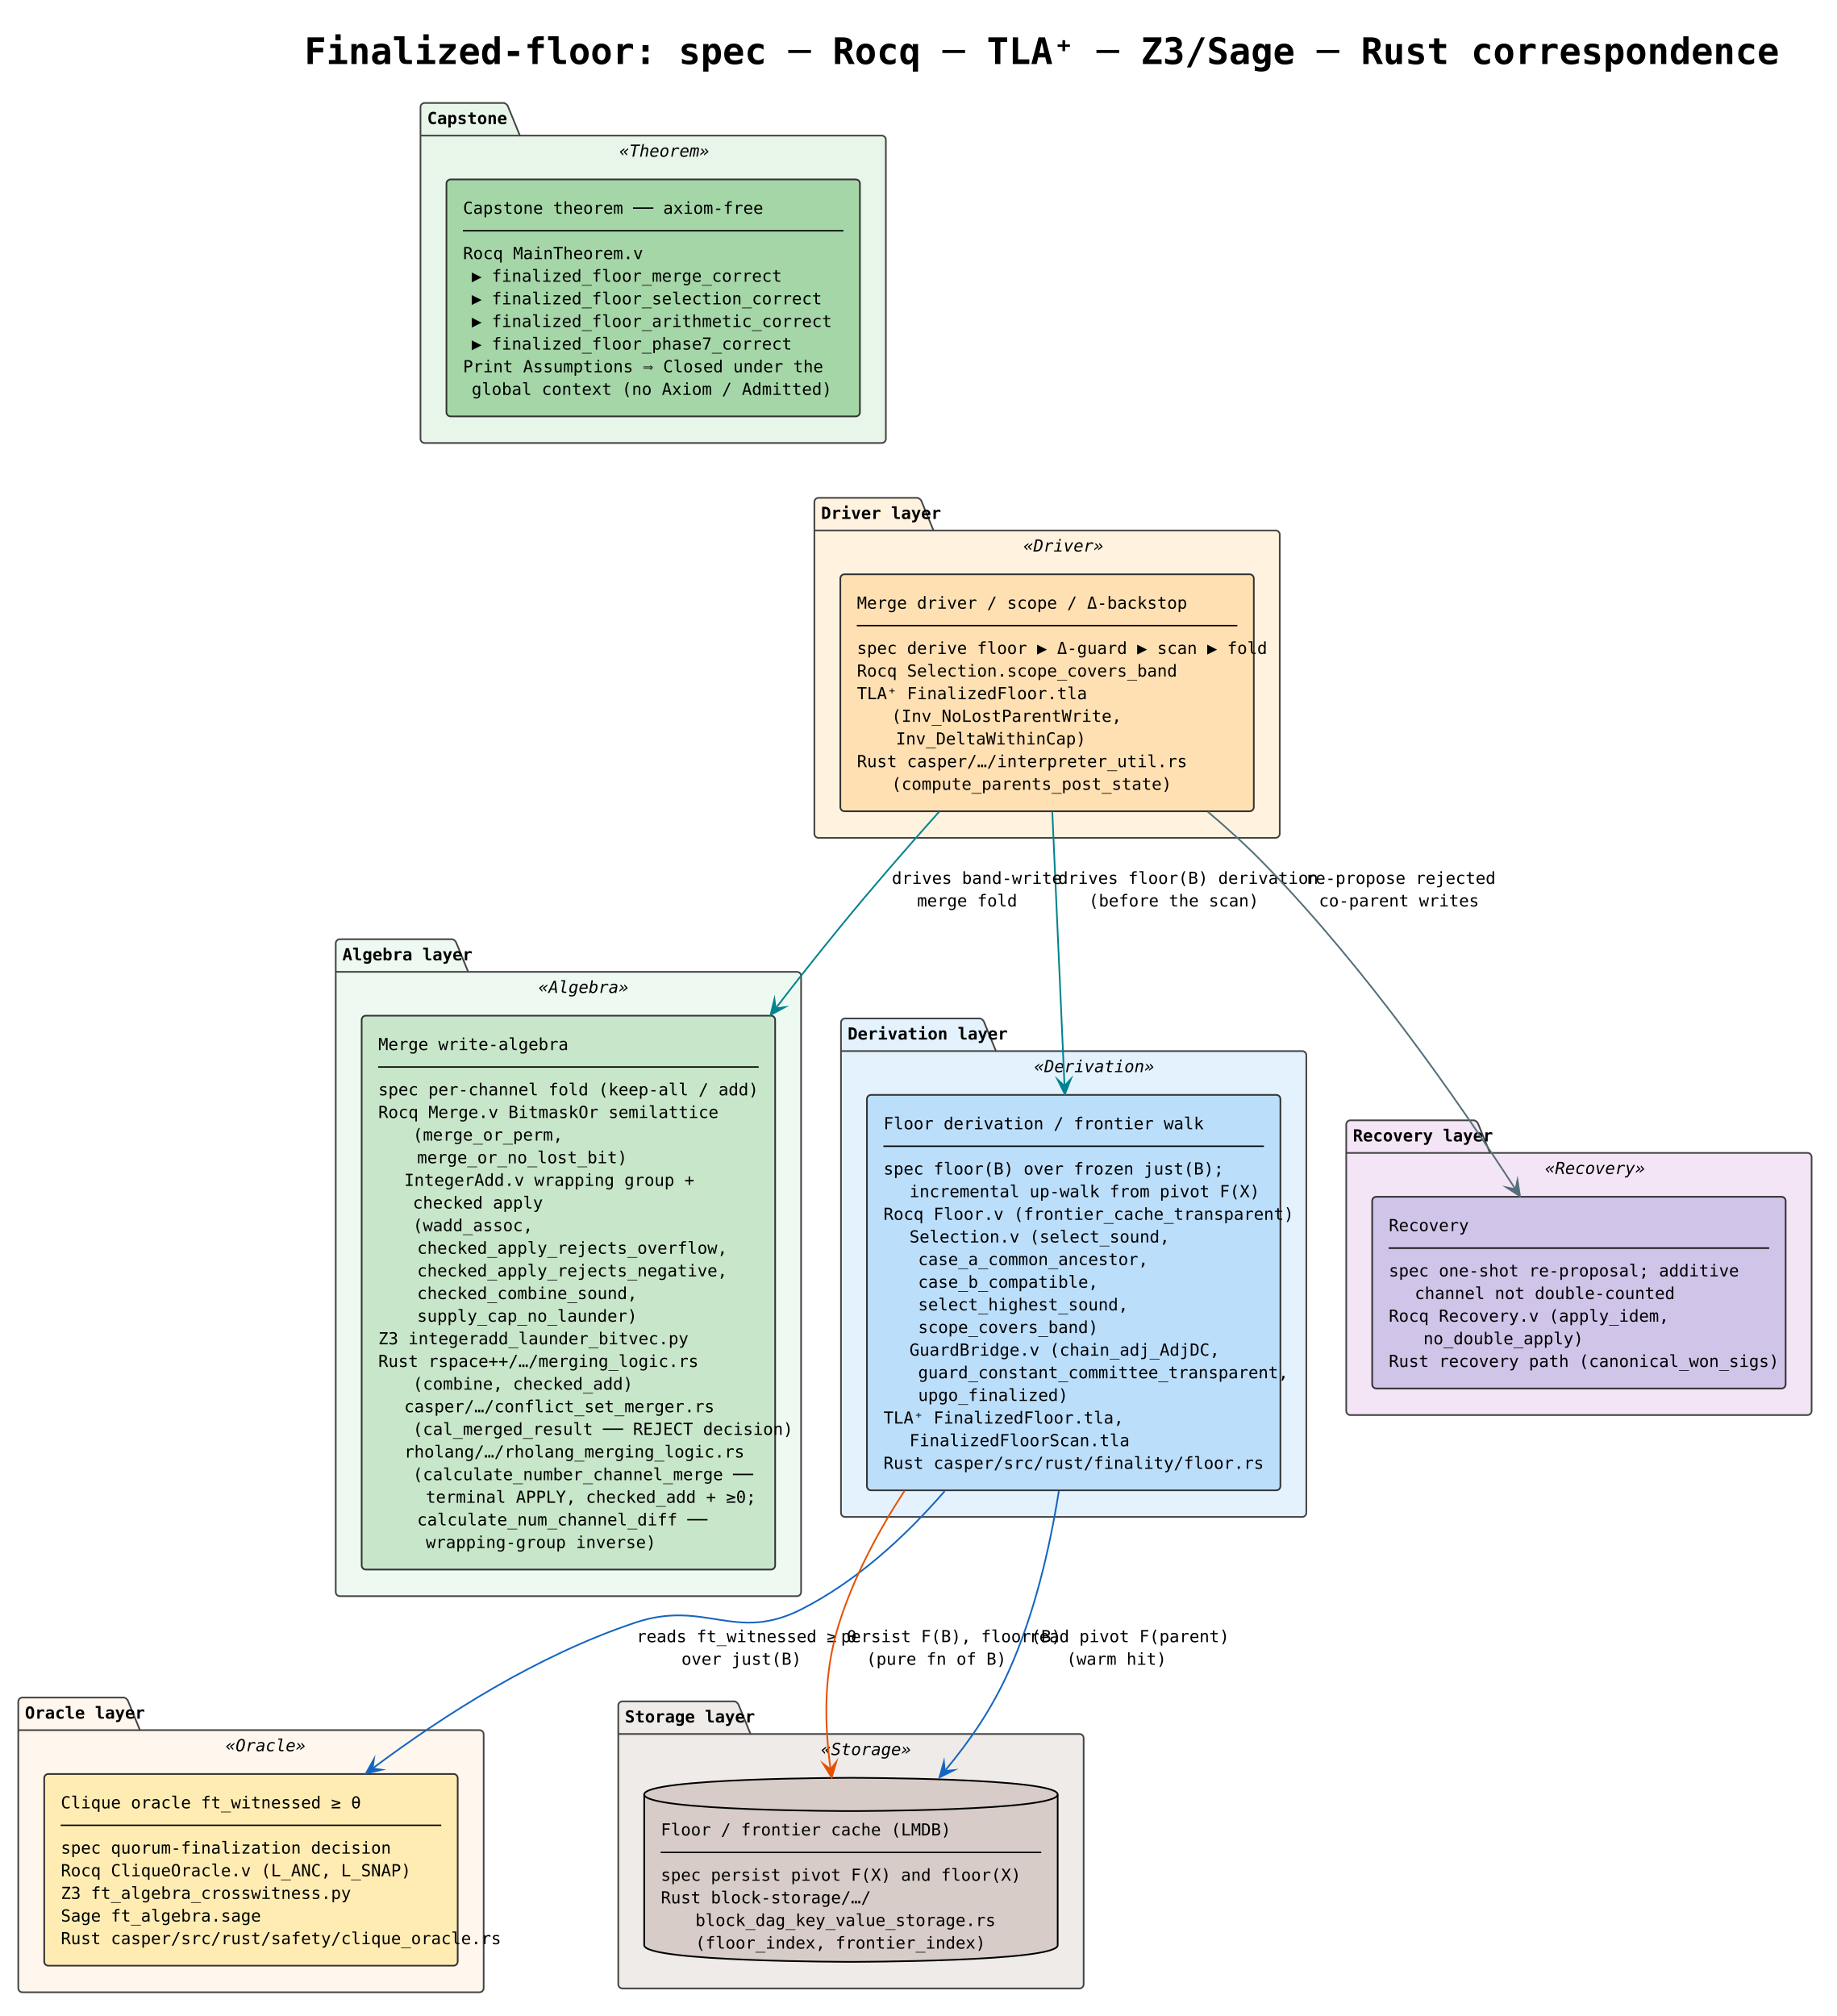
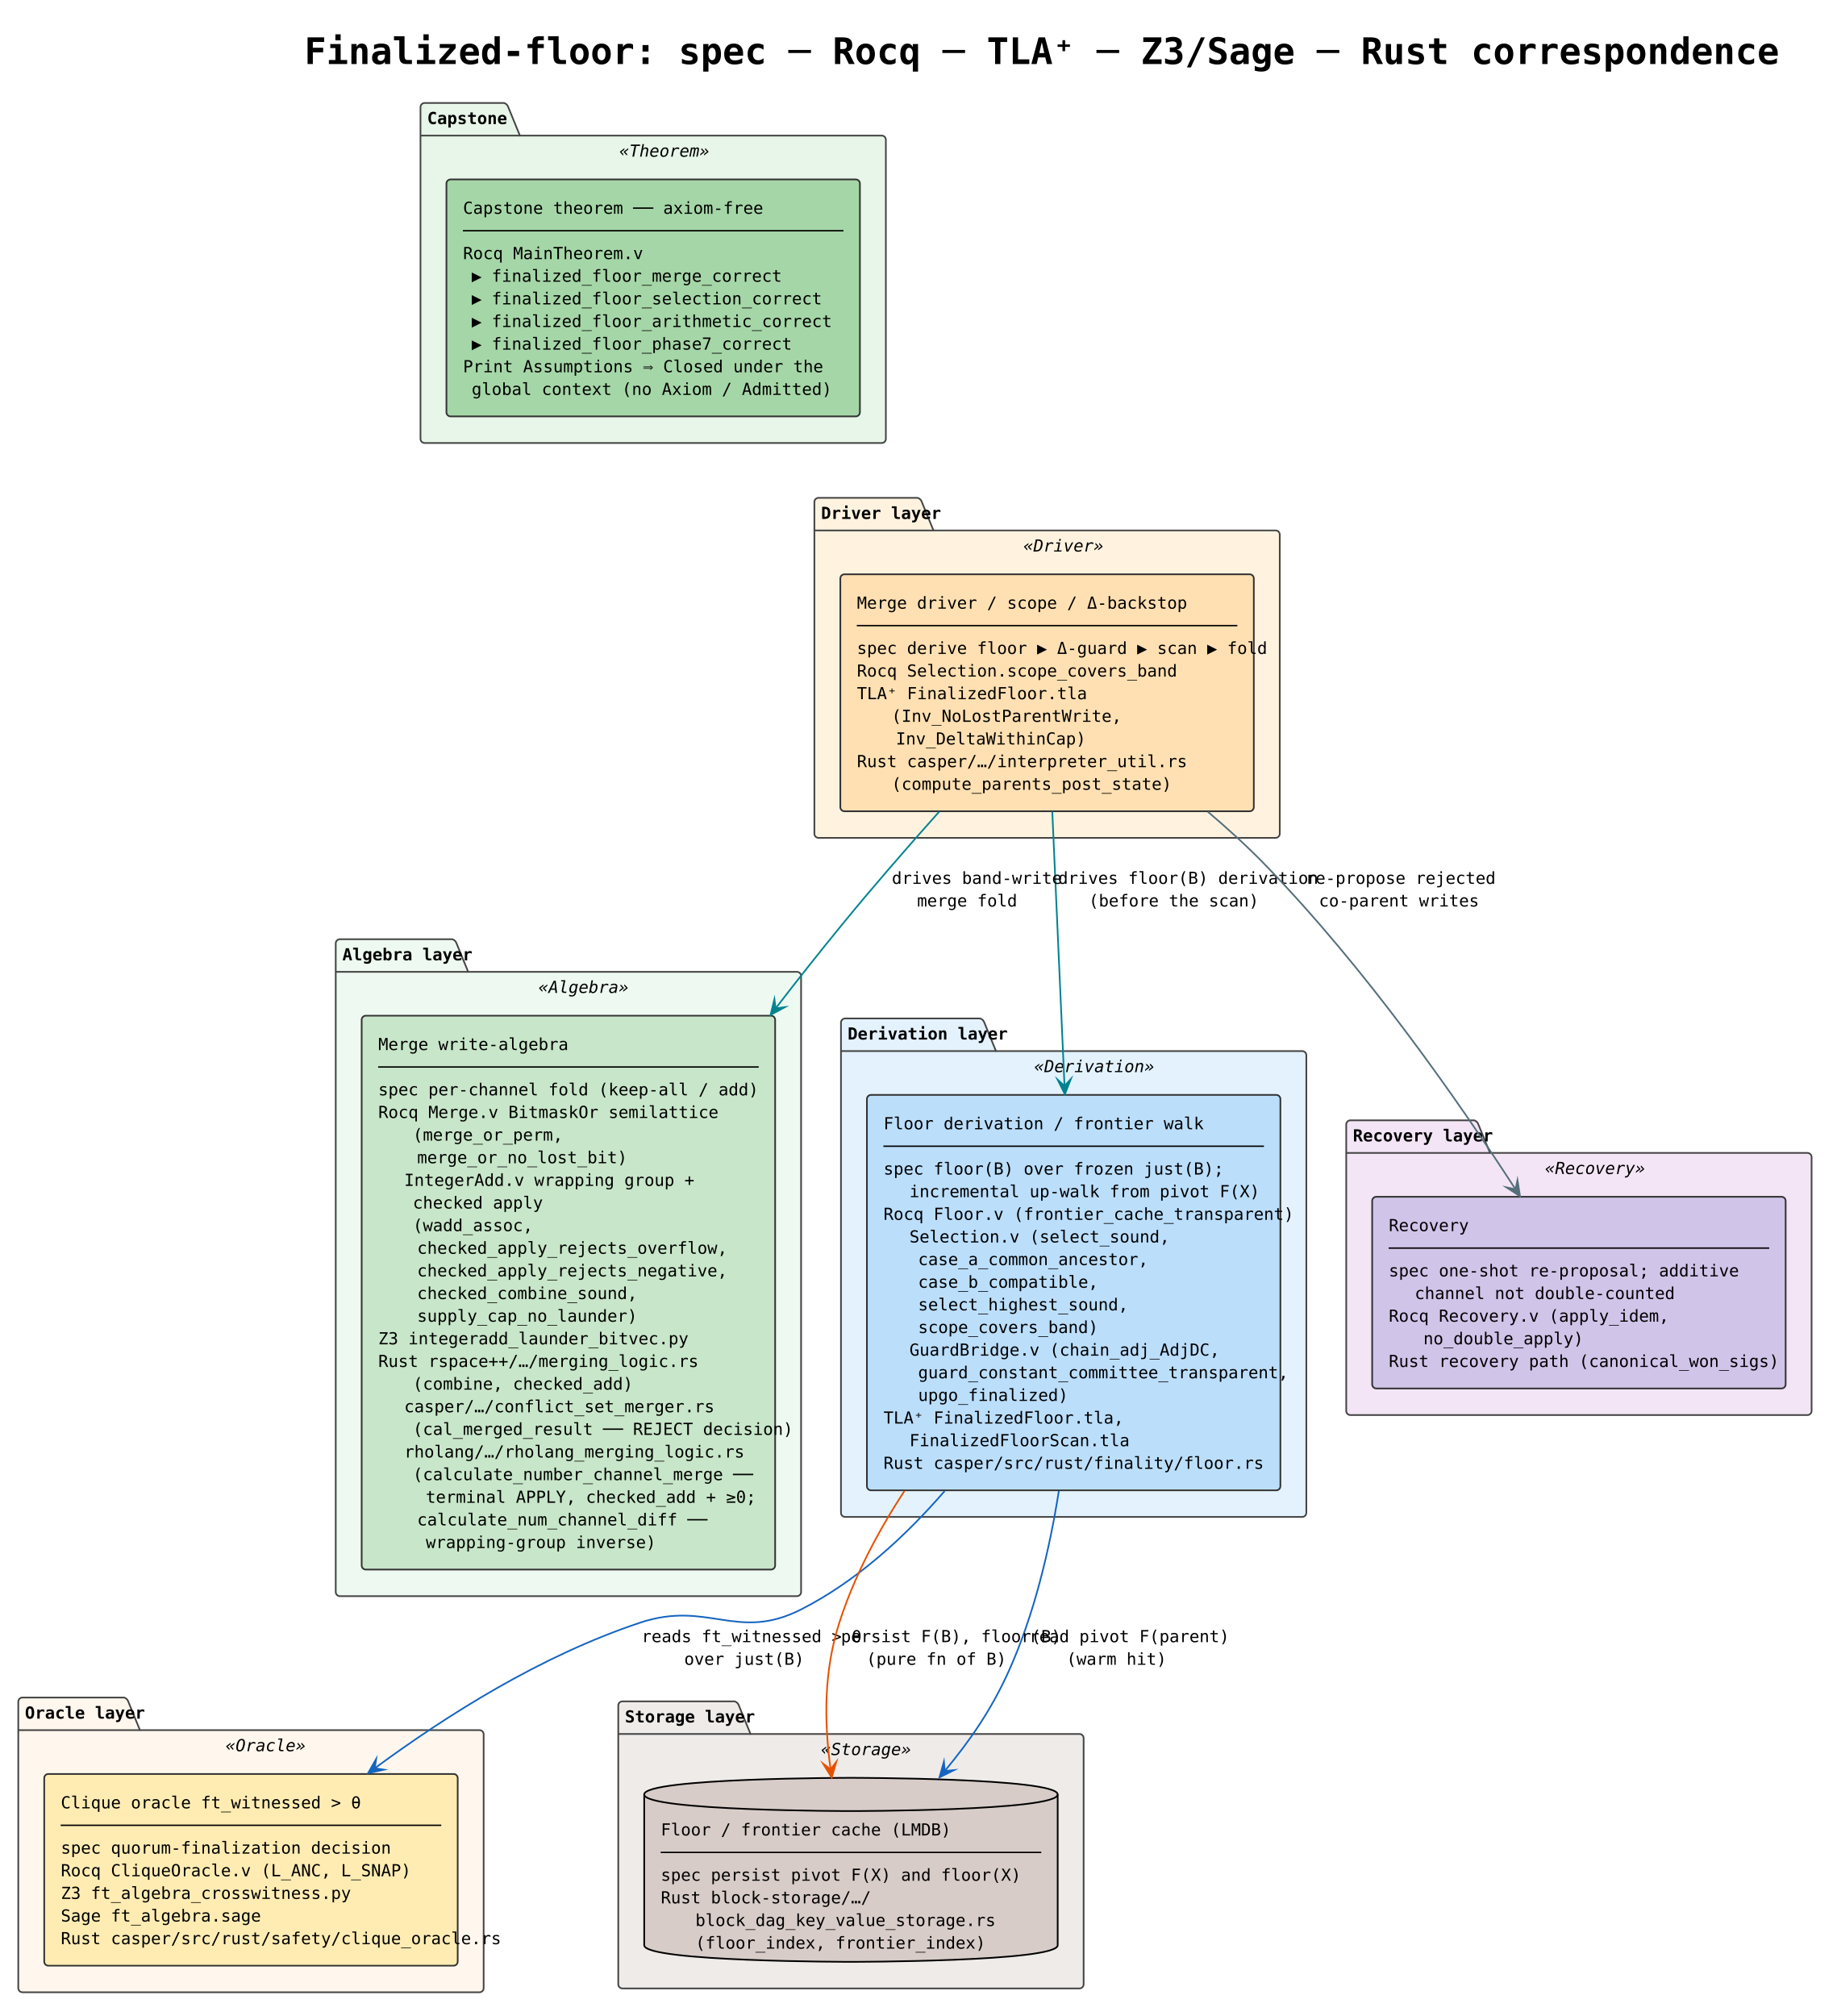
<svg xmlns="http://www.w3.org/2000/svg" contentStyleType="text/css" data-diagram-type="DESCRIPTION" height="1213px" preserveAspectRatio="none" style="width:1105px;height:1213px;background:#FFFFFF;" version="1.1" viewBox="0 0 1105 1213" width="1105px" zoomAndPan="magnify">
  <defs />
  <g>
    <g class="title" data-source-line="37">
      <text fill="#000000" font-family="'monospace'" font-size="22" font-weight="700" lengthAdjust="spacing" textLength="736.787" x="183.107" y="38.518">Finalized-floor: spec ─ Rocq ─ TLA⁺ ─ Z3/Sage ─ Rust correspondence</text>
    </g>
    <g class="cluster" data-qualified-name="Capstone" data-source-line="55" id="ent0001">
      <path d="M255.5,61.964 L303.31,61.964 A3.75,3.75 0 0 1 305.81,64.464 L312.81,81.584 L530.5,81.584 A2.5,2.5 0 0 1 533,84.084 L533,264.044 A2.5,2.5 0 0 1 530.5,266.544 L255.5,266.544 A2.5,2.5 0 0 1 253,264.044 L253,64.464 A2.5,2.5 0 0 1 255.5,61.964" fill="#E8F5E9" style="stroke:#444444;stroke-width:1;" />
      <line style="stroke:#444444;stroke-width:1;" x1="253" x2="312.81" y1="81.584" y2="81.584" />
      <text fill="#000000" font-family="'monospace'" font-size="10" font-weight="700" lengthAdjust="spacing" textLength="46.81" x="257" y="74.654">Capstone</text>
      <text fill="#000000" font-family="'monospace'" font-size="10" font-style="italic" lengthAdjust="spacing" textLength="48.68" x="372.66" y="94.274">«Theorem»</text>
    </g>
    <g class="cluster" data-qualified-name="Derivation layer" data-source-line="59" id="ent0003">
      <path d="M508.5,612.794 L589.75,612.794 A3.75,3.75 0 0 1 592.25,615.294 L599.25,632.414 L783.5,632.414 A2.5,2.5 0 0 1 786,634.914 L786,910.214 A2.5,2.5 0 0 1 783.5,912.714 L508.5,912.714 A2.5,2.5 0 0 1 506,910.214 L506,615.294 A2.5,2.5 0 0 1 508.5,612.794" fill="#E3F2FD" style="stroke:#444444;stroke-width:1;" />
      <line style="stroke:#444444;stroke-width:1;" x1="506" x2="599.25" y1="632.414" y2="632.414" />
      <text fill="#000000" font-family="'monospace'" font-size="10" font-weight="700" lengthAdjust="spacing" textLength="80.25" x="510" y="625.484">Derivation layer</text>
      <text fill="#000000" font-family="'monospace'" font-size="10" font-style="italic" lengthAdjust="spacing" textLength="55.43" x="622.285" y="645.104">«Derivation»</text>
    </g>
    <g class="cluster" data-qualified-name="Oracle layer" data-source-line="63" id="ent0005">
      <path d="M13.5,1021.384 L74.7,1021.384 A3.75,3.75 0 0 1 77.2,1023.884 L84.2,1041.004 L288.5,1041.004 A2.5,2.5 0 0 1 291,1043.504 L291,1196.224 A2.5,2.5 0 0 1 288.5,1198.724 L13.5,1198.724 A2.5,2.5 0 0 1 11,1196.224 L11,1023.884 A2.5,2.5 0 0 1 13.5,1021.384" fill="#FFF7EE" style="stroke:#444444;stroke-width:1;" />
      <line style="stroke:#444444;stroke-width:1;" x1="11" x2="84.2" y1="1041.004" y2="1041.004" />
      <text fill="#000000" font-family="'monospace'" font-size="10" font-weight="700" lengthAdjust="spacing" textLength="60.2" x="15" y="1034.074">Oracle layer</text>
      <text fill="#000000" font-family="'monospace'" font-size="10" font-style="italic" lengthAdjust="spacing" textLength="38.51" x="135.745" y="1053.694">«Oracle»</text>
    </g>
    <g class="cluster" data-qualified-name="Algebra layer" data-source-line="67" id="ent0007">
      <path d="M204.5,565.124 L272.19,565.124 A3.75,3.75 0 0 1 274.69,567.624 L281.69,584.744 L479.5,584.744 A2.5,2.5 0 0 1 482,587.244 L482,957.884 A2.5,2.5 0 0 1 479.5,960.384 L204.5,960.384 A2.5,2.5 0 0 1 202,957.884 L202,567.624 A2.5,2.5 0 0 1 204.5,565.124" fill="#EEFAF1" style="stroke:#444444;stroke-width:1;" />
      <line style="stroke:#444444;stroke-width:1;" x1="202" x2="281.69" y1="584.744" y2="584.744" />
      <text fill="#000000" font-family="'monospace'" font-size="10" font-weight="700" lengthAdjust="spacing" textLength="66.69" x="206" y="577.814">Algebra layer</text>
      <text fill="#000000" font-family="'monospace'" font-size="10" font-style="italic" lengthAdjust="spacing" textLength="43.97" x="324.015" y="597.434">«Algebra»</text>
    </g>
    <g class="cluster" data-qualified-name="Driver layer" data-source-line="71" id="ent0009">
      <path d="M492.5,299.544 L552.15,299.544 A3.75,3.75 0 0 1 554.65,302.044 L561.65,319.164 L767.5,319.164 A2.5,2.5 0 0 1 770,321.664 L770,501.624 A2.5,2.5 0 0 1 767.5,504.124 L492.5,504.124 A2.5,2.5 0 0 1 490,501.624 L490,302.044 A2.5,2.5 0 0 1 492.5,299.544" fill="#FFF3E0" style="stroke:#444444;stroke-width:1;" />
      <line style="stroke:#444444;stroke-width:1;" x1="490" x2="561.65" y1="319.164" y2="319.164" />
      <text fill="#000000" font-family="'monospace'" font-size="10" font-weight="700" lengthAdjust="spacing" textLength="58.65" x="494" y="312.234">Driver layer</text>
      <text fill="#000000" font-family="'monospace'" font-size="10" font-style="italic" lengthAdjust="spacing" textLength="36.41" x="615.795" y="331.854">«Driver»</text>
    </g>
    <g class="cluster" data-qualified-name="Recovery layer" data-source-line="75" id="ent0011">
      <path d="M812.5,674.084 L887.02,674.084 A3.75,3.75 0 0 1 889.52,676.584 L896.52,693.704 L1087.5,693.704 A2.5,2.5 0 0 1 1090,696.204 L1090,848.924 A2.5,2.5 0 0 1 1087.5,851.424 L812.5,851.424 A2.5,2.5 0 0 1 810,848.924 L810,676.584 A2.5,2.5 0 0 1 812.5,674.084" fill="#F3E5F5" style="stroke:#444444;stroke-width:1;" />
      <line style="stroke:#444444;stroke-width:1;" x1="810" x2="896.52" y1="693.704" y2="693.704" />
      <text fill="#000000" font-family="'monospace'" font-size="10" font-weight="700" lengthAdjust="spacing" textLength="73.52" x="814" y="686.774">Recovery layer</text>
      <text fill="#000000" font-family="'monospace'" font-size="10" font-style="italic" lengthAdjust="spacing" textLength="48.73" x="929.635" y="706.394">«Recovery»</text>
    </g>
    <g class="cluster" data-qualified-name="Storage layer" data-source-line="79" id="ent0013">
      <path d="M374.5,1023.694 L442.07,1023.694 A3.75,3.75 0 0 1 444.57,1026.194 L451.57,1043.314 L649.5,1043.314 A2.5,2.5 0 0 1 652,1045.814 L652,1193.914 A2.5,2.5 0 0 1 649.5,1196.414 L374.5,1196.414 A2.5,2.5 0 0 1 372,1193.914 L372,1026.194 A2.5,2.5 0 0 1 374.5,1023.694" fill="#EFEBE9" style="stroke:#444444;stroke-width:1;" />
      <line style="stroke:#444444;stroke-width:1;" x1="372" x2="451.57" y1="1043.314" y2="1043.314" />
      <text fill="#000000" font-family="'monospace'" font-size="10" font-weight="700" lengthAdjust="spacing" textLength="66.57" x="376" y="1036.384">Storage layer</text>
      <text fill="#000000" font-family="'monospace'" font-size="10" font-style="italic" lengthAdjust="spacing" textLength="43.98" x="494.01" y="1056.004">«Storage»</text>
    </g>
    <g class="entity" data-qualified-name="Capstone.CAP" data-source-line="56" id="ent0002">
      <rect fill="#A5D6A7" height="142.58" rx="2.5" ry="2.5" style="stroke:#333333;stroke-width:1;" width="248.779" x="268.61" y="107.964" />
      <text fill="#000000" font-family="'monospace'" font-size="10" lengthAdjust="spacing" textLength="155.741" x="278.61" y="128.654">Capstone theorem ── axiom-free</text>
      <text fill="#000000" font-family="'monospace'" font-size="10" lengthAdjust="spacing" textLength="228.779" x="278.61" y="142.274">──────────────────────────────────────</text>
      <text fill="#000000" font-family="'monospace'" font-size="10" lengthAdjust="spacing" textLength="102.17" x="278.61" y="155.894">Rocq  MainTheorem.v</text>
      <text fill="#000000" font-family="'monospace'" font-size="10" lengthAdjust="spacing" textLength="149.39" x="283.81" y="169.514">▶ finalized_floor_merge_correct</text>
      <text fill="#000000" font-family="'monospace'" font-size="10" lengthAdjust="spacing" textLength="160.35" x="283.81" y="183.134">▶ finalized_floor_selection_correct</text>
      <text fill="#000000" font-family="'monospace'" font-size="10" lengthAdjust="spacing" textLength="166.57" x="283.81" y="196.754">▶ finalized_floor_arithmetic_correct</text>
      <text fill="#000000" font-family="'monospace'" font-size="10" lengthAdjust="spacing" textLength="152.57" x="283.81" y="210.374">▶ finalized_floor_phase7_correct</text>
      <text fill="#000000" font-family="'monospace'" font-size="10" lengthAdjust="spacing" textLength="185.986" x="278.61" y="223.994">Print Assumptions ⟹ Closed under the</text>
      <text fill="#000000" font-family="'monospace'" font-size="10" lengthAdjust="spacing" textLength="172.39" x="283.81" y="237.614">global context (no Axiom / Admitted)</text>
    </g>
    <g class="entity" data-qualified-name="Derivation layer.D" data-source-line="60" id="ent0004">
      <rect fill="#BBDEFB" height="237.92" rx="2.5" ry="2.5" style="stroke:#333333;stroke-width:1;" width="248.779" x="521.61" y="658.794" />
      <text fill="#000000" font-family="'monospace'" font-size="10" lengthAdjust="spacing" textLength="142.88" x="531.61" y="679.484">Floor derivation / frontier walk</text>
      <text fill="#000000" font-family="'monospace'" font-size="10" lengthAdjust="spacing" textLength="228.779" x="531.61" y="693.104">──────────────────────────────────────</text>
      <text fill="#000000" font-family="'monospace'" font-size="10" lengthAdjust="spacing" textLength="152.51" x="531.61" y="706.724">spec  floor(B) over frozen just(B);</text>
      <text fill="#000000" font-family="'monospace'" font-size="10" lengthAdjust="spacing" textLength="167.13" x="547.21" y="720.344">incremental up-walk from pivot F(X)</text>
      <text fill="#000000" font-family="'monospace'" font-size="10" lengthAdjust="spacing" textLength="196.09" x="531.61" y="733.964">Rocq  Floor.v (frontier_cache_transparent)</text>
      <text fill="#000000" font-family="'monospace'" font-size="10" lengthAdjust="spacing" textLength="119.46" x="547.21" y="747.584">Selection.v (select_sound,</text>
      <text fill="#000000" font-family="'monospace'" font-size="10" lengthAdjust="spacing" textLength="125.04" x="552.41" y="761.204">case_a_common_ancestor,</text>
      <text fill="#000000" font-family="'monospace'" font-size="10" lengthAdjust="spacing" textLength="91.07" x="552.41" y="774.824">case_b_compatible,</text>
      <text fill="#000000" font-family="'monospace'" font-size="10" lengthAdjust="spacing" textLength="103.1" x="552.41" y="788.444">select_highest_sound,</text>
      <text fill="#000000" font-family="'monospace'" font-size="10" lengthAdjust="spacing" textLength="93.89" x="552.41" y="802.064">scope_covers_band)</text>
      <text fill="#000000" font-family="'monospace'" font-size="10" lengthAdjust="spacing" textLength="153.85" x="547.21" y="815.684">GuardBridge.v (chain_adj_AdjDC,</text>
      <text fill="#000000" font-family="'monospace'" font-size="10" lengthAdjust="spacing" textLength="191.32" x="552.41" y="829.304">guard_constant_committee_transparent,</text>
      <text fill="#000000" font-family="'monospace'" font-size="10" lengthAdjust="spacing" textLength="71.43" x="552.41" y="842.924">upgo_finalized)</text>
      <text fill="#000000" font-family="'monospace'" font-size="10" lengthAdjust="spacing" textLength="108.14" x="531.61" y="856.544">TLA⁺  FinalizedFloor.tla,</text>
      <text fill="#000000" font-family="'monospace'" font-size="10" lengthAdjust="spacing" textLength="101.77" x="547.21" y="870.164">FinalizedFloorScan.tla</text>
      <text fill="#000000" font-family="'monospace'" font-size="10" lengthAdjust="spacing" textLength="169.96" x="531.61" y="883.784">Rust  casper/src/rust/finality/floor.rs</text>
    </g>
    <g class="entity" data-qualified-name="Oracle layer.OR" data-source-line="64" id="ent0006">
      <rect fill="#FFECB3" height="115.34" rx="2.5" ry="2.5" style="stroke:#333333;stroke-width:1;" width="248.779" x="26.61" y="1067.384" />
-       <text fill="#000000" font-family="'monospace'" font-size="10" lengthAdjust="spacing" textLength="144.309" x="36.61" y="1088.074">Clique oracle  ft_witnessed ≥ θ</text>
+       <text fill="#000000" font-family="'monospace'" font-size="10" lengthAdjust="spacing" textLength="141.65" x="36.61" y="1088.074">Clique oracle  ft_witnessed &gt; θ</text>
      <text fill="#000000" font-family="'monospace'" font-size="10" lengthAdjust="spacing" textLength="228.779" x="36.61" y="1101.694">──────────────────────────────────────</text>
      <text fill="#000000" font-family="'monospace'" font-size="10" lengthAdjust="spacing" textLength="160.91" x="36.61" y="1115.314">spec  quorum-finalization decision</text>
      <text fill="#000000" font-family="'monospace'" font-size="10" lengthAdjust="spacing" textLength="175.28" x="36.61" y="1128.934">Rocq  CliqueOracle.v (L_ANC, L_SNAP)</text>
      <text fill="#000000" font-family="'monospace'" font-size="10" lengthAdjust="spacing" textLength="147.58" x="36.61" y="1142.554">Z3    ft_algebra_crosswitness.py</text>
      <text fill="#000000" font-family="'monospace'" font-size="10" lengthAdjust="spacing" textLength="100.32" x="36.61" y="1156.174">Sage  ft_algebra.sage</text>
      <text fill="#000000" font-family="'monospace'" font-size="10" lengthAdjust="spacing" textLength="205.4" x="36.61" y="1169.794">Rust  casper/src/rust/safety/clique_oracle.rs</text>
    </g>
    <g class="entity" data-qualified-name="Algebra layer.MA" data-source-line="68" id="ent0008">
      <rect fill="#C8E6C9" height="333.26" rx="2.5" ry="2.5" style="stroke:#333333;stroke-width:1;" width="248.779" x="217.61" y="611.124" />
      <text fill="#000000" font-family="'monospace'" font-size="10" lengthAdjust="spacing" textLength="96.14" x="227.61" y="631.814">Merge write-algebra</text>
      <text fill="#000000" font-family="'monospace'" font-size="10" lengthAdjust="spacing" textLength="228.779" x="227.61" y="645.434">──────────────────────────────────────</text>
      <text fill="#000000" font-family="'monospace'" font-size="10" lengthAdjust="spacing" textLength="175.9" x="227.61" y="659.054">spec  per-channel fold (keep-all / add)</text>
      <text fill="#000000" font-family="'monospace'" font-size="10" lengthAdjust="spacing" textLength="175.12" x="227.61" y="672.674">Rocq  Merge.v  BitmaskOr semilattice</text>
      <text fill="#000000" font-family="'monospace'" font-size="10" lengthAdjust="spacing" textLength="80.92" x="248.41" y="686.294">(merge_or_perm,</text>
      <text fill="#000000" font-family="'monospace'" font-size="10" lengthAdjust="spacing" textLength="103.45" x="251.01" y="699.914">merge_or_no_lost_bit)</text>
      <text fill="#000000" font-family="'monospace'" font-size="10" lengthAdjust="spacing" textLength="150.78" x="243.21" y="713.534">IntegerAdd.v  wrapping group +</text>
      <text fill="#000000" font-family="'monospace'" font-size="10" lengthAdjust="spacing" textLength="66.74" x="248.41" y="727.154">checked apply</text>
      <text fill="#000000" font-family="'monospace'" font-size="10" lengthAdjust="spacing" textLength="61.93" x="248.41" y="740.774">(wadd_assoc,</text>
      <text fill="#000000" font-family="'monospace'" font-size="10" lengthAdjust="spacing" textLength="152.16" x="251.01" y="754.394">checked_apply_rejects_overflow,</text>
      <text fill="#000000" font-family="'monospace'" font-size="10" lengthAdjust="spacing" textLength="151.82" x="251.01" y="768.014">checked_apply_rejects_negative,</text>
      <text fill="#000000" font-family="'monospace'" font-size="10" lengthAdjust="spacing" textLength="120.21" x="251.01" y="781.634">checked_combine_sound,</text>
      <text fill="#000000" font-family="'monospace'" font-size="10" lengthAdjust="spacing" textLength="112.53" x="251.01" y="795.254">supply_cap_no_launder)</text>
      <text fill="#000000" font-family="'monospace'" font-size="10" lengthAdjust="spacing" textLength="160.82" x="227.61" y="808.874">Z3    integeradd_launder_bitvec.py</text>
      <text fill="#000000" font-family="'monospace'" font-size="10" lengthAdjust="spacing" textLength="162.29" x="227.61" y="822.494">Rust  rspace++/…/merging_logic.rs</text>
      <text fill="#000000" font-family="'monospace'" font-size="10" lengthAdjust="spacing" textLength="112.93" x="248.41" y="836.114">(combine, checked_add)</text>
      <text fill="#000000" font-family="'monospace'" font-size="10" lengthAdjust="spacing" textLength="150.07" x="243.21" y="849.734">casper/…/conflict_set_merger.rs</text>
      <text fill="#000000" font-family="'monospace'" font-size="10" lengthAdjust="spacing" textLength="182.421" x="248.41" y="863.354">(cal_merged_result ── REJECT decision)</text>
      <text fill="#000000" font-family="'monospace'" font-size="10" lengthAdjust="spacing" textLength="171.93" x="243.21" y="876.974">rholang/…/rholang_merging_logic.rs</text>
      <text fill="#000000" font-family="'monospace'" font-size="10" lengthAdjust="spacing" textLength="178.081" x="248.41" y="890.594">(calculate_number_channel_merge ──</text>
      <text fill="#000000" font-family="'monospace'" font-size="10" lengthAdjust="spacing" textLength="165.549" x="256.21" y="904.214">terminal APPLY, checked_add + ≥0;</text>
      <text fill="#000000" font-family="'monospace'" font-size="10" lengthAdjust="spacing" textLength="143.861" x="251.01" y="917.834">calculate_num_channel_diff ──</text>
      <text fill="#000000" font-family="'monospace'" font-size="10" lengthAdjust="spacing" textLength="116.33" x="256.21" y="931.454">wrapping-group inverse)</text>
    </g>
    <g class="entity" data-qualified-name="Driver layer.DR" data-source-line="72" id="ent0010">
      <rect fill="#FFE0B2" height="142.58" rx="2.5" ry="2.5" style="stroke:#333333;stroke-width:1;" width="248.779" x="505.61" y="345.544" />
      <text fill="#000000" font-family="'monospace'" font-size="10" lengthAdjust="spacing" textLength="158.32" x="515.61" y="366.234">Merge driver / scope / Δ-backstop</text>
      <text fill="#000000" font-family="'monospace'" font-size="10" lengthAdjust="spacing" textLength="228.779" x="515.61" y="379.854">──────────────────────────────────────</text>
      <text fill="#000000" font-family="'monospace'" font-size="10" lengthAdjust="spacing" textLength="196.751" x="515.61" y="393.474">spec  derive floor ▶ Δ-guard ▶ scan ▶ fold</text>
      <text fill="#000000" font-family="'monospace'" font-size="10" lengthAdjust="spacing" textLength="164.56" x="515.61" y="407.094">Rocq  Selection.scope_covers_band</text>
      <text fill="#000000" font-family="'monospace'" font-size="10" lengthAdjust="spacing" textLength="105.46" x="515.61" y="420.714">TLA⁺  FinalizedFloor.tla</text>
      <text fill="#000000" font-family="'monospace'" font-size="10" lengthAdjust="spacing" textLength="114.59" x="536.41" y="434.334">(Inv_NoLostParentWrite,</text>
      <text fill="#000000" font-family="'monospace'" font-size="10" lengthAdjust="spacing" textLength="95.34" x="539.01" y="447.954">Inv_DeltaWithinCap)</text>
      <text fill="#000000" font-family="'monospace'" font-size="10" lengthAdjust="spacing" textLength="154.9" x="515.61" y="461.574">Rust  casper/…/interpreter_util.rs</text>
      <text fill="#000000" font-family="'monospace'" font-size="10" lengthAdjust="spacing" textLength="141.07" x="536.41" y="475.194">(compute_parents_post_state)</text>
    </g>
    <g class="entity" data-qualified-name="Recovery layer.RC" data-source-line="76" id="ent0012">
      <rect fill="#D1C4E9" height="115.34" rx="2.5" ry="2.5" style="stroke:#333333;stroke-width:1;" width="248.779" x="825.61" y="720.084" />
      <text fill="#000000" font-family="'monospace'" font-size="10" lengthAdjust="spacing" textLength="42.66" x="835.61" y="740.774">Recovery</text>
      <text fill="#000000" font-family="'monospace'" font-size="10" lengthAdjust="spacing" textLength="228.779" x="835.61" y="754.394">──────────────────────────────────────</text>
      <text fill="#000000" font-family="'monospace'" font-size="10" lengthAdjust="spacing" textLength="168.08" x="835.61" y="768.014">spec  one-shot re-proposal; additive</text>
      <text fill="#000000" font-family="'monospace'" font-size="10" lengthAdjust="spacing" textLength="132.79" x="851.21" y="781.634">channel not double-counted</text>
      <text fill="#000000" font-family="'monospace'" font-size="10" lengthAdjust="spacing" textLength="140.87" x="835.61" y="795.254">Rocq  Recovery.v (apply_idem,</text>
      <text fill="#000000" font-family="'monospace'" font-size="10" lengthAdjust="spacing" textLength="82.45" x="856.41" y="808.874">no_double_apply)</text>
      <text fill="#000000" font-family="'monospace'" font-size="10" lengthAdjust="spacing" textLength="190.99" x="835.61" y="822.494">Rust  recovery path (canonical_won_sigs)</text>
    </g>
    <g class="entity" data-qualified-name="Storage layer.CA" data-source-line="80" id="ent0014">
      <path d="M387.61,1079.694 C387.61,1069.694 512,1069.694 512,1069.694 C512,1069.694 636.389,1069.694 636.389,1079.694 L636.389,1170.414 C636.389,1180.414 512,1180.414 512,1180.414 C512,1180.414 387.61,1180.414 387.61,1170.414 L387.61,1079.694" fill="#D7CCC8" style="stroke:#000000;stroke-width:1;" />
      <path d="M387.61,1079.694 C387.61,1089.694 512,1089.694 512,1089.694 C512,1089.694 636.389,1089.694 636.389,1079.694" fill="none" style="stroke:#000000;stroke-width:1;" />
      <text fill="#000000" font-family="'monospace'" font-size="10" lengthAdjust="spacing" textLength="135.02" x="397.61" y="1104.384">Floor / frontier cache (LMDB)</text>
      <text fill="#000000" font-family="'monospace'" font-size="10" lengthAdjust="spacing" textLength="228.779" x="397.61" y="1118.004">──────────────────────────────────────</text>
      <text fill="#000000" font-family="'monospace'" font-size="10" lengthAdjust="spacing" textLength="161.24" x="397.61" y="1131.624">spec  persist pivot F(X) and floor(X)</text>
      <text fill="#000000" font-family="'monospace'" font-size="10" lengthAdjust="spacing" textLength="105.47" x="397.61" y="1145.244">Rust  block-storage/…/</text>
      <text fill="#000000" font-family="'monospace'" font-size="10" lengthAdjust="spacing" textLength="149.34" x="418.41" y="1158.864">block_dag_key_value_storage.rs</text>
      <text fill="#000000" font-family="'monospace'" font-size="10" lengthAdjust="spacing" textLength="129.85" x="418.41" y="1172.484">(floor_index, frontier_index)</text>
    </g>
    <g class="link" data-entity-1="ent0004" data-entity-2="ent0006" data-link-type="dependency" data-source-line="84" id="lnk15">
-       <path d="M568.41,897.174 C544.17,925.144 515.01,951.664 482,968.384 C442.22,988.524 424.26,962.174 382,976.384 C322.9,996.254 267.796,1031.463 224.176,1064.033" fill="none" id="D-to-OR" style="stroke:#1565C0;stroke-width:1;" />
-       <polygon fill="#1565C0" points="220.17,1067.024,229.775,1064.845,224.176,1064.033,224.988,1058.434,220.17,1067.024" style="stroke:#1565C0;stroke-width:1;stroke-linejoin:miter;stroke-miterlimit:10;" />
-       <text fill="#000000" font-family="'monospace'" font-size="10" lengthAdjust="spacing" textLength="107.169" x="383" y="988.074">reads ft_witnessed ≥ θ</text>
-       <text fill="#000000" font-family="'monospace'" font-size="10" lengthAdjust="spacing" textLength="53.16" x="410.004" y="1001.694">over just(B)</text>
+       <path d="M568.39,897.124 C544.15,925.094 514.99,951.624 482,968.384 C443.43,987.974 426.03,962.674 385,976.384 C325.43,996.294 269.699,1031.433 225.479,1063.933" fill="none" id="D-to-OR" style="stroke:#1565C0;stroke-width:1;" />
+       <polygon fill="#1565C0" points="221.45,1066.894,231.071,1064.787,225.479,1063.933,226.333,1058.341,221.45,1066.894" style="stroke:#1565C0;stroke-width:1;stroke-linejoin:miter;stroke-miterlimit:10;" />
+       <text fill="#000000" font-family="'monospace'" font-size="10" lengthAdjust="spacing" textLength="104.51" x="386" y="988.074">reads ft_witnessed &gt; θ</text>
+       <text fill="#000000" font-family="'monospace'" font-size="10" lengthAdjust="spacing" textLength="53.16" x="411.675" y="1001.694">over just(B)</text>
    </g>
    <g class="link" data-entity-1="ent0004" data-entity-2="ent0014" data-link-type="dependency" data-source-line="85" id="lnk16">
      <path d="M637.09,897.084 C631.39,932.984 622.11,971.794 607,1005.384 C596.71,1028.244 584.174,1046.638 568.454,1065.568" fill="none" id="D-to-CA" style="stroke:#1565C0;stroke-width:1;" />
      <polygon fill="#1565C0" points="565.26,1069.414,574.087,1065.046,568.454,1065.568,567.933,1059.935,565.26,1069.414" style="stroke:#1565C0;stroke-width:1;stroke-linejoin:miter;stroke-miterlimit:10;" />
      <text fill="#000000" font-family="'monospace'" font-size="10" lengthAdjust="spacing" textLength="92.71" x="619.28" y="988.074">read pivot F(parent)</text>
      <text fill="#000000" font-family="'monospace'" font-size="10" lengthAdjust="spacing" textLength="47.92" x="641.675" y="1001.694">(warm hit)</text>
    </g>
    <g class="link" data-entity-1="ent0004" data-entity-2="ent0014" data-link-type="dependency" data-source-line="86" id="lnk17">
      <path d="M544.23,896.984 C528.09,921.764 513.84,948.784 505,976.384 C495.45,1006.204 495.923,1036.189 499.743,1064.589" fill="none" id="D-to-CA-1" style="stroke:#E65100;stroke-width:1;" />
      <polygon fill="#E65100" points="500.41,1069.544,503.175,1060.091,499.743,1064.589,495.246,1061.158,500.41,1069.544" style="stroke:#E65100;stroke-width:1;stroke-linejoin:miter;stroke-miterlimit:10;" />
      <text fill="#000000" font-family="'monospace'" font-size="10" lengthAdjust="spacing" textLength="92.01" x="506" y="988.074">persist F(B), floor(B)</text>
      <text fill="#000000" font-family="'monospace'" font-size="10" lengthAdjust="spacing" textLength="61.51" x="521.25" y="1001.694">(pure fn of B)</text>
    </g>
    <g class="link" data-entity-1="ent0010" data-entity-2="ent0004" data-link-type="dependency" data-source-line="87" id="lnk18">
      <path d="M633.14,488.314 C635.3,536.704 637.987,597.099 640.497,653.389" fill="none" id="DR-to-D" style="stroke:#00838F;stroke-width:1;" />
      <polygon fill="#00838F" points="640.72,658.384,644.315,649.215,640.497,653.389,636.323,649.571,640.72,658.384" style="stroke:#00838F;stroke-width:1;stroke-linejoin:miter;stroke-miterlimit:10;" />
      <text fill="#000000" font-family="'monospace'" font-size="10" lengthAdjust="spacing" textLength="115.93" x="636.63" y="531.814">drives floor(B) derivation</text>
      <text fill="#000000" font-family="'monospace'" font-size="10" lengthAdjust="spacing" textLength="79.06" x="655.065" y="545.434">(before the scan)</text>
    </g>
    <g class="link" data-entity-1="ent0010" data-entity-2="ent0008" data-link-type="dependency" data-source-line="88" id="lnk19">
      <path d="M565.08,488.384 C545.68,510.094 524.63,534.294 506,557.124 C492.01,574.274 480.743,588.474 466.683,606.714" fill="none" id="DR-to-MA" style="stroke:#00838F;stroke-width:1;" />
      <polygon fill="#00838F" points="463.63,610.674,472.293,605.988,466.683,606.714,465.957,601.104,463.63,610.674" style="stroke:#00838F;stroke-width:1;stroke-linejoin:miter;stroke-miterlimit:10;" />
      <text fill="#000000" font-family="'monospace'" font-size="10" lengthAdjust="spacing" textLength="82.1" x="536.63" y="531.814">drives band-write</text>
      <text fill="#000000" font-family="'monospace'" font-size="10" lengthAdjust="spacing" textLength="51.73" x="551.815" y="545.434">merge fold</text>
    </g>
    <g class="link" data-entity-1="ent0010" data-entity-2="ent0012" data-link-type="dependency" data-source-line="89" id="lnk20">
      <path d="M726.71,488.394 C738.7,498.554 750.44,509.264 761,520.124 C821.75,582.614 876.57,661.149 911.85,715.569" fill="none" id="DR-to-RC" style="stroke:#546E7A;stroke-width:1;" />
      <polygon fill="#546E7A" points="914.57,719.764,913.031,710.036,911.85,715.569,906.318,714.388,914.57,719.764" style="stroke:#546E7A;stroke-width:1;stroke-linejoin:miter;stroke-miterlimit:10;" />
      <text fill="#000000" font-family="'monospace'" font-size="10" lengthAdjust="spacing" textLength="92.74" x="785.49" y="531.814">re-propose rejected</text>
      <text fill="#000000" font-family="'monospace'" font-size="10" lengthAdjust="spacing" textLength="76.6" x="793.56" y="545.434">co-parent writes</text>
    </g>
  </g>
</svg>
